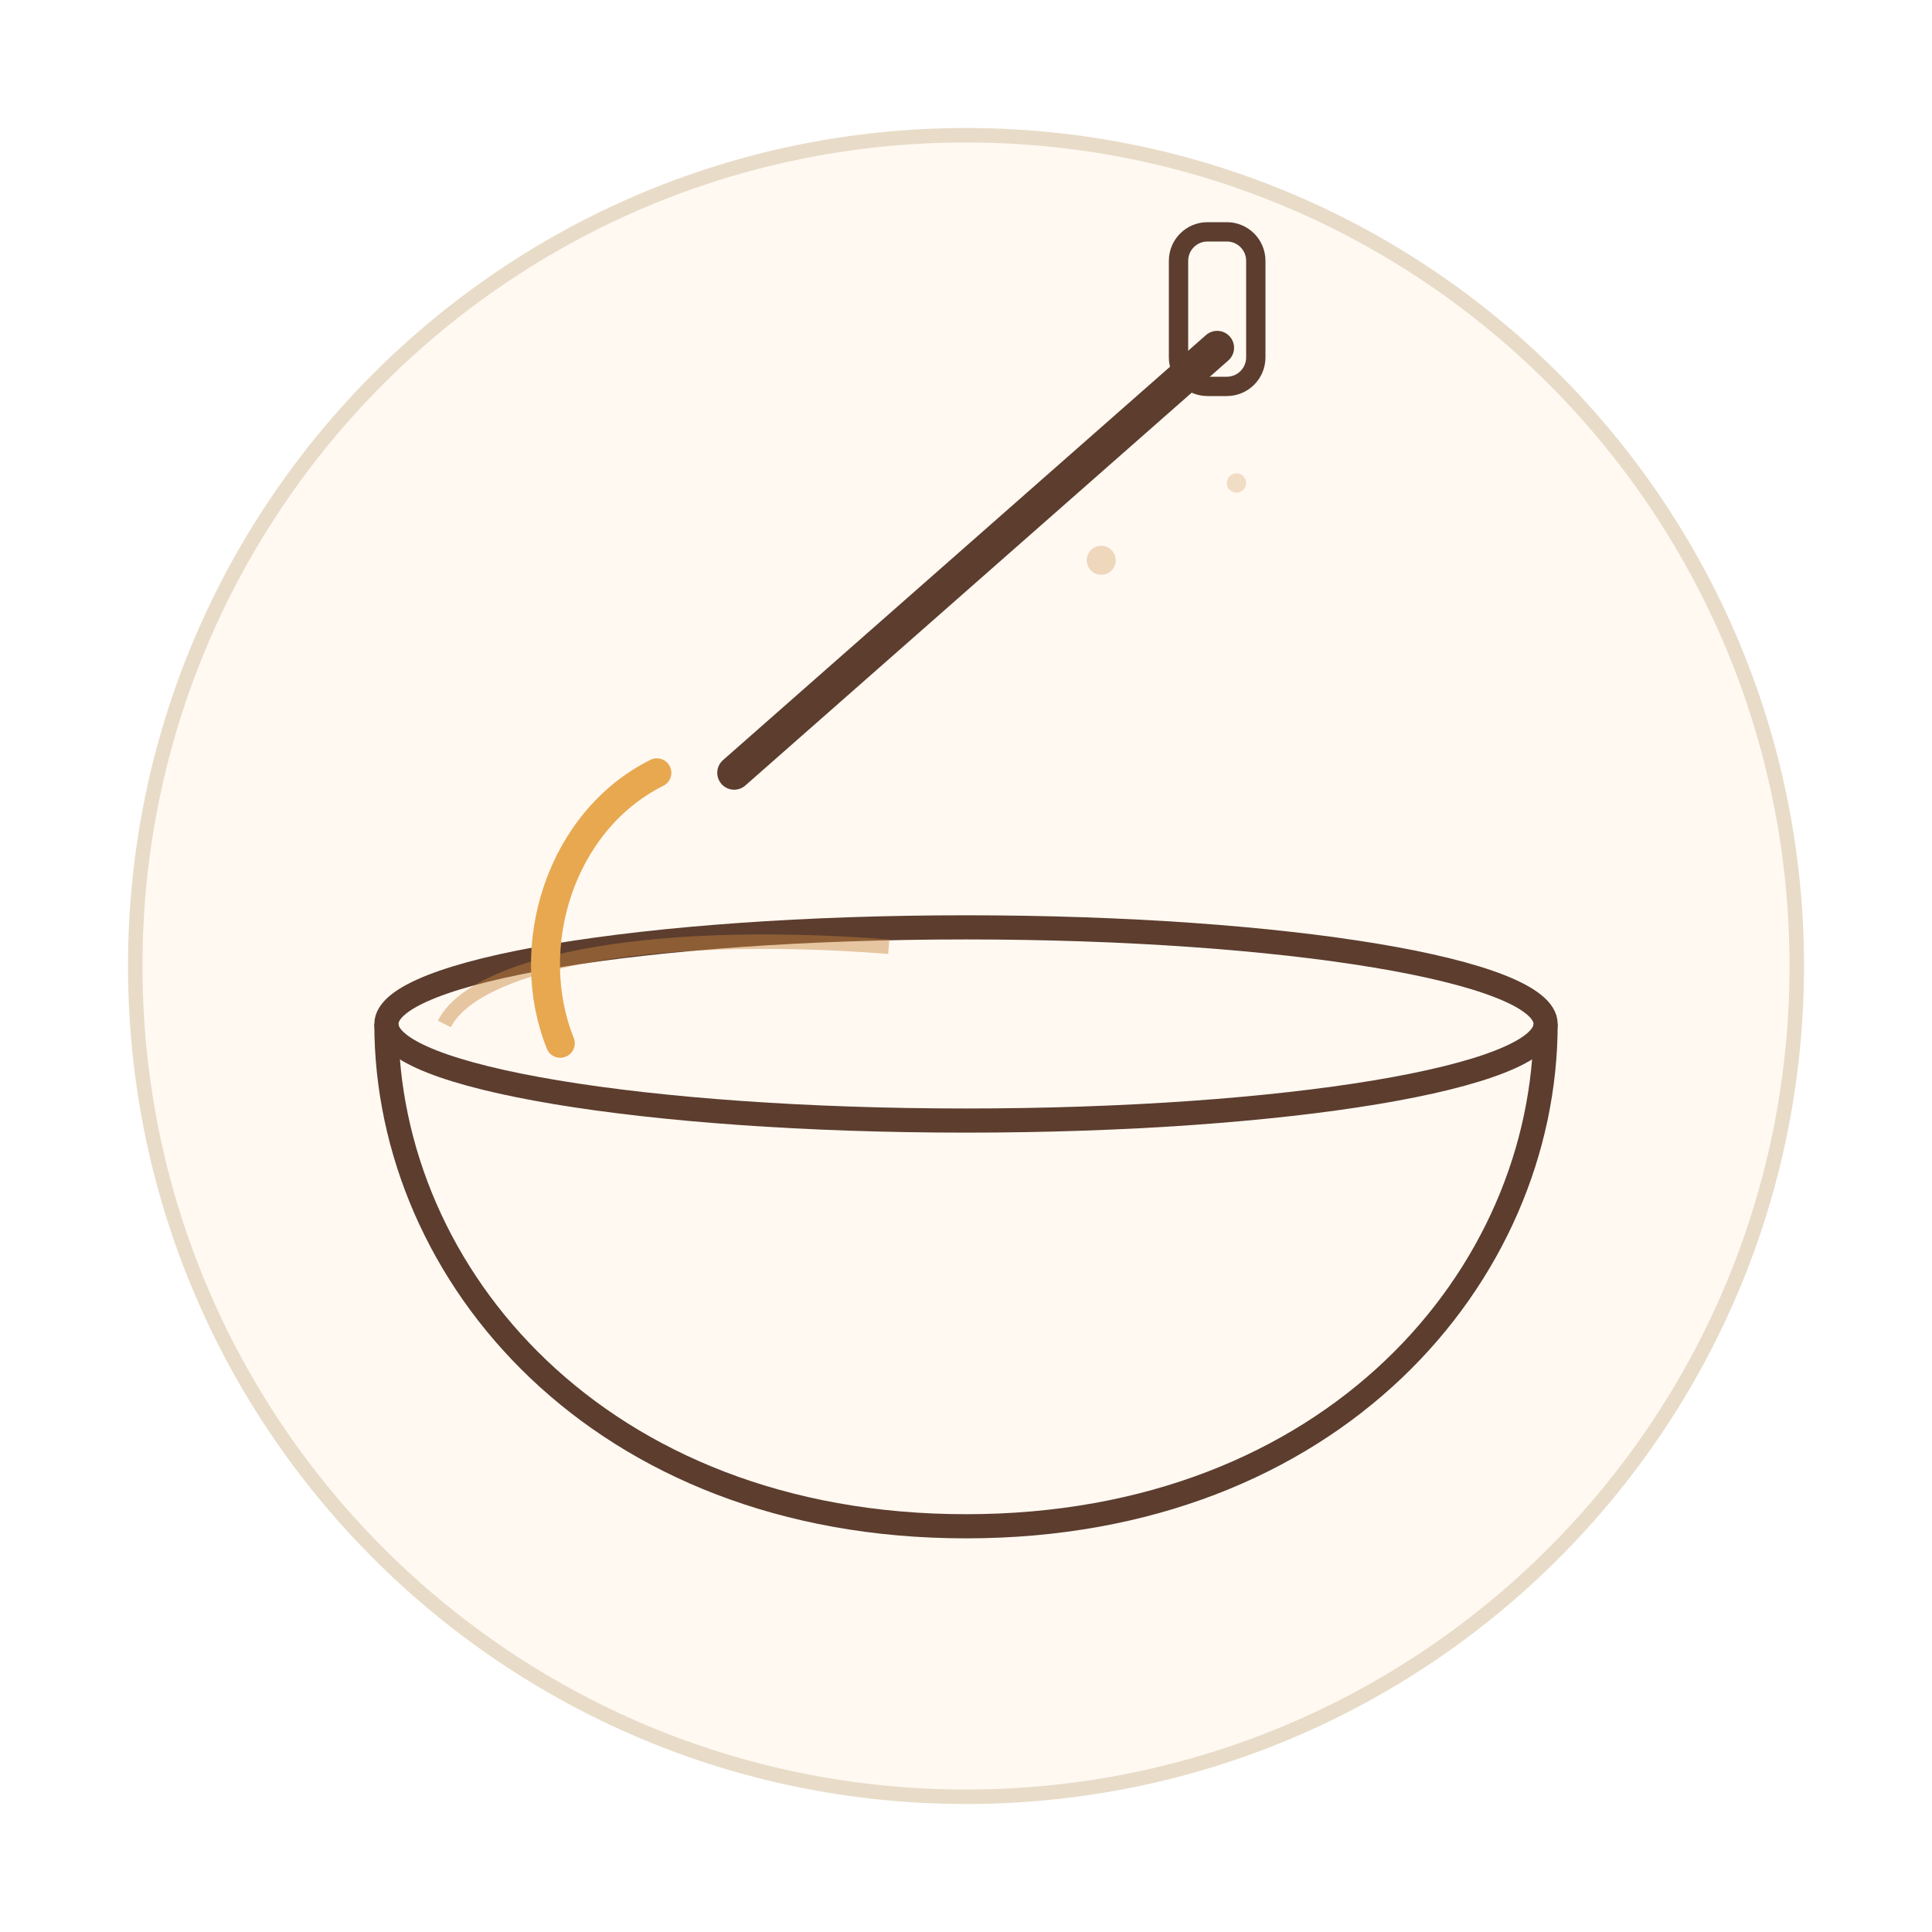
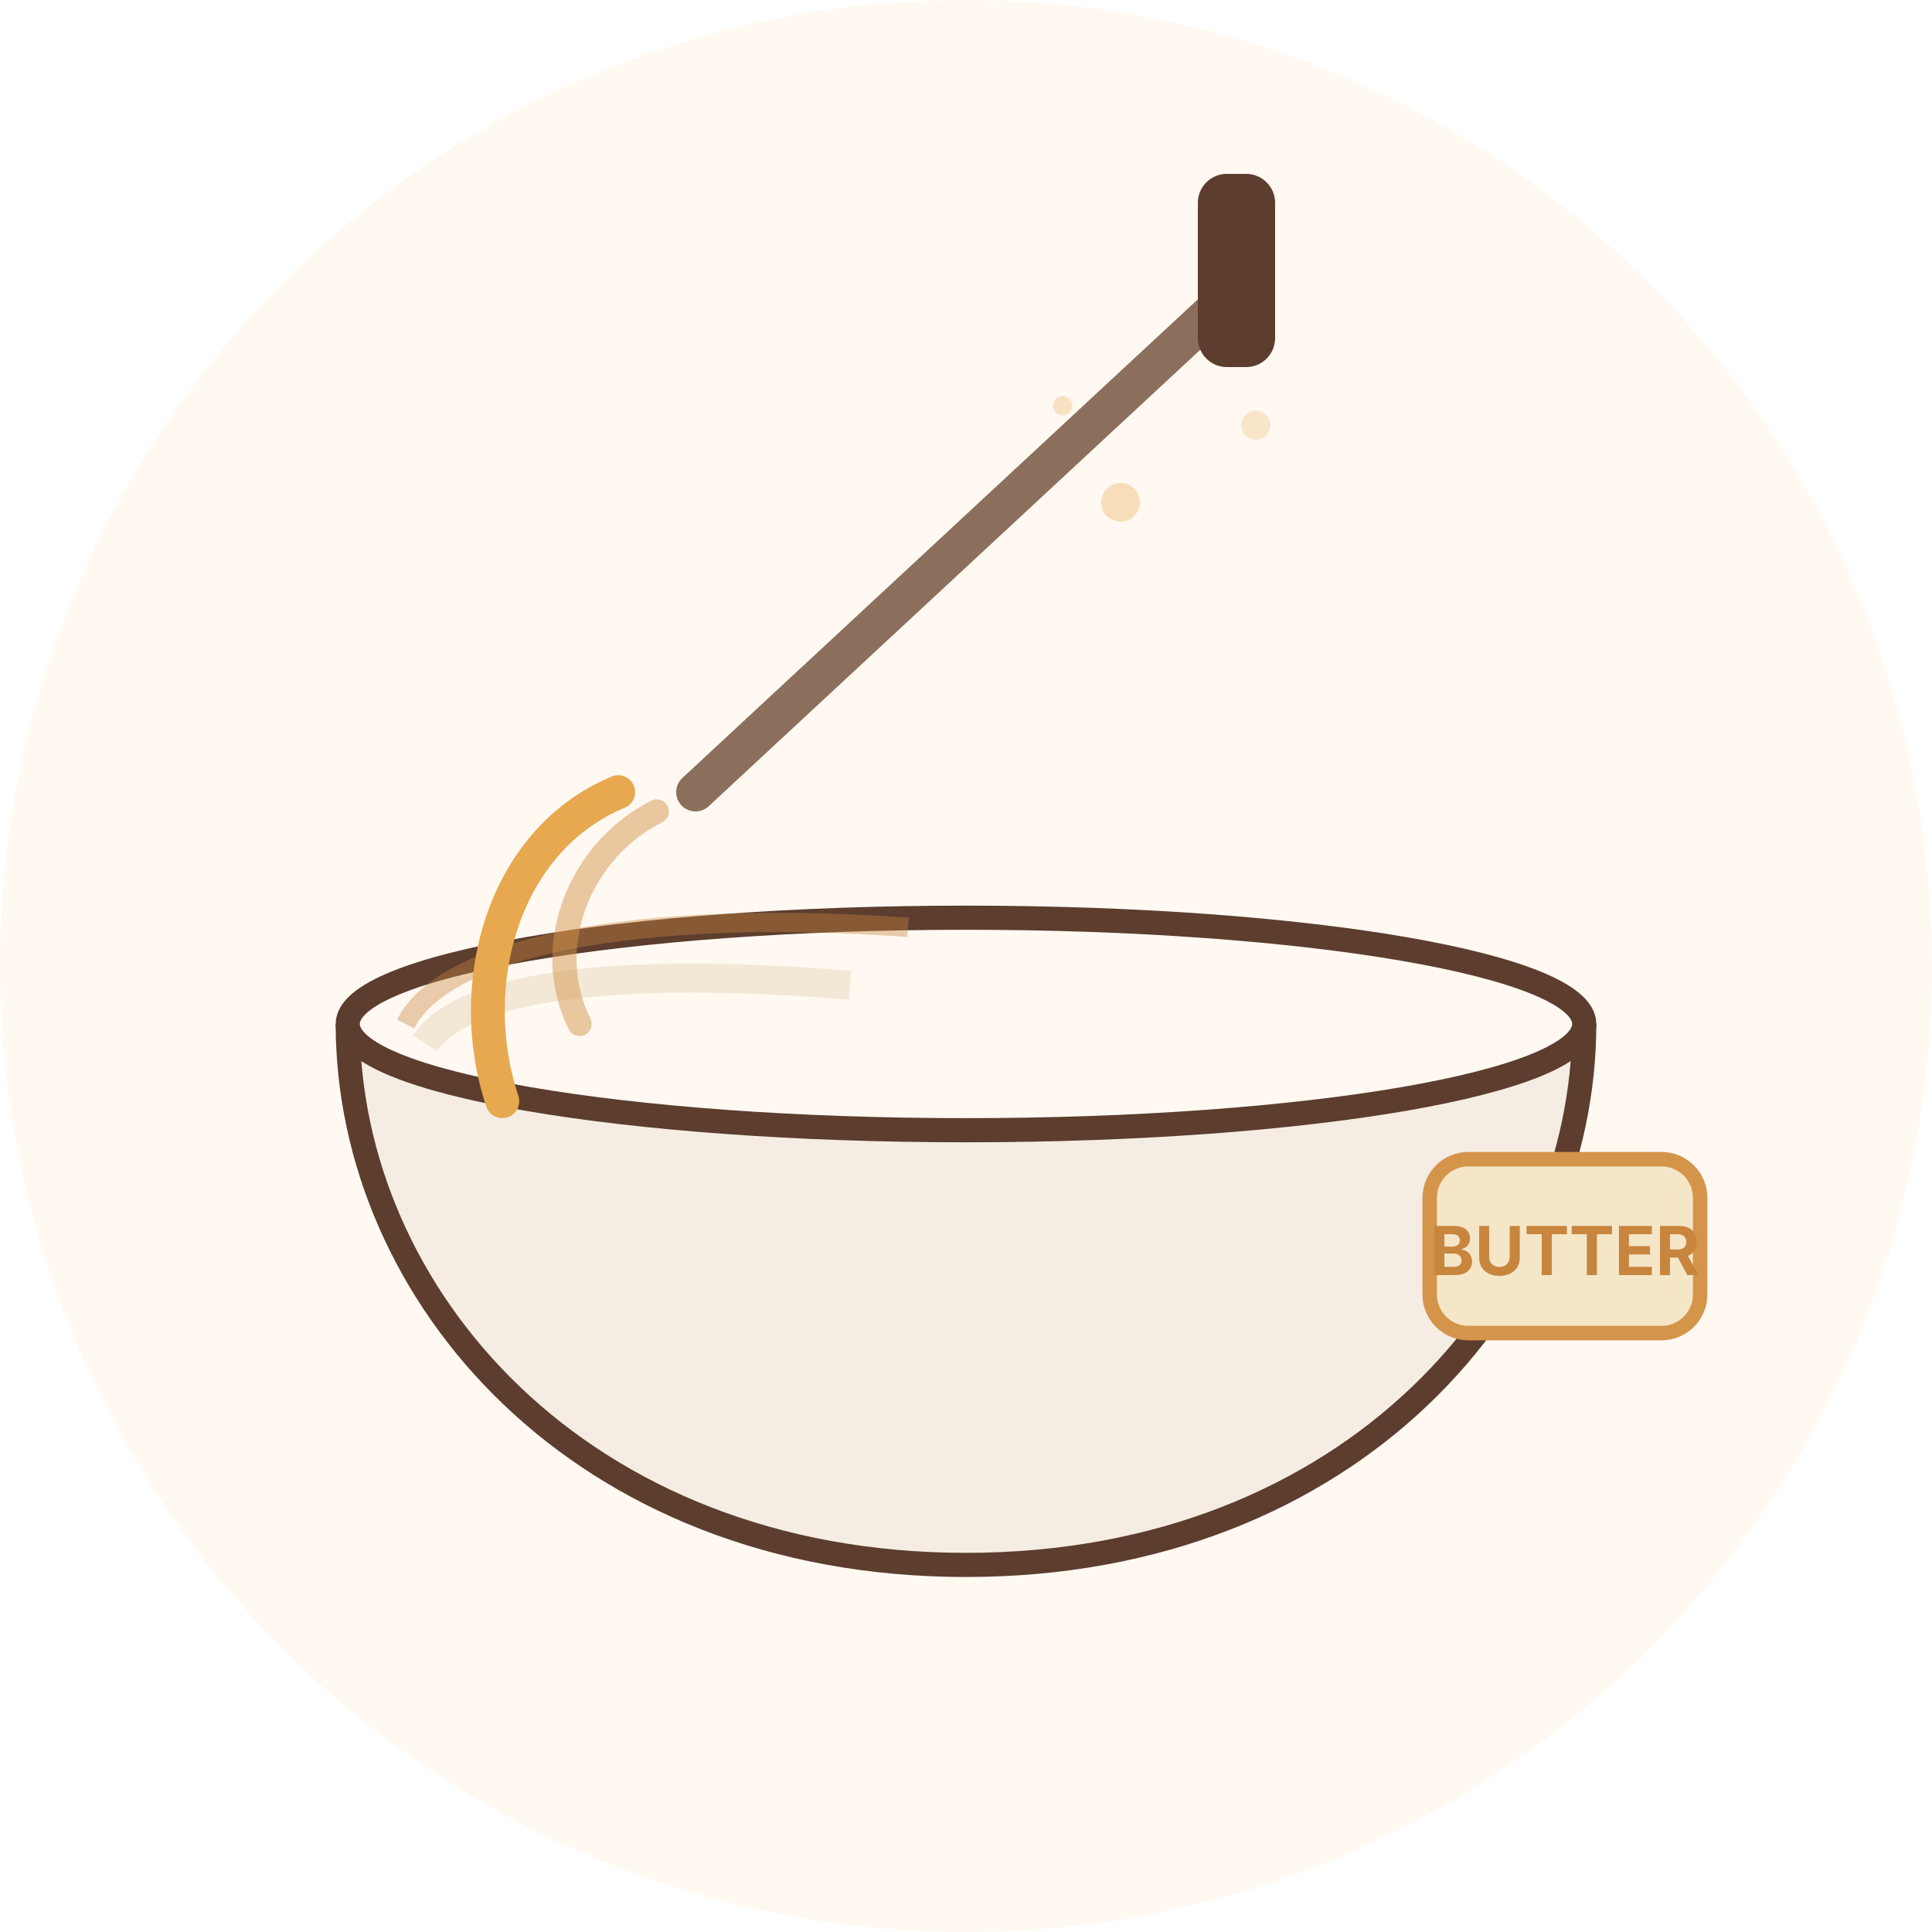
<svg xmlns="http://www.w3.org/2000/svg" width="200" height="200" viewBox="0 0 200 200">
-   <circle cx="100" cy="100" r="86" fill="#FFF9F2" stroke="#E8DCC8" stroke-width="1.5" />
-   <path d="M40 106c0 26 22 52 60 52s60-26 60-52" fill="none" stroke="#5C3D2E" stroke-width="2.5" />
-   <ellipse cx="100" cy="106" rx="60" ry="10" fill="none" stroke="#5C3D2E" stroke-width="2.5" />
-   <path d="M46 106c3-6 20-10 46-8" fill="none" stroke="#C8853E" stroke-width="1.5" opacity="0.45" />
-   <line x1="126" y1="36" x2="76" y2="80" stroke="#5C3D2E" stroke-width="3.5" stroke-linecap="round" />
-   <rect x="122" y="24" width="8" height="16" rx="3" fill="none" stroke="#5C3D2E" stroke-width="2" />
-   <path d="M68 80c-10 5-14 18-10 28" fill="none" stroke="#E8A850" stroke-width="3" stroke-linecap="round" />
-   <circle cx="114" cy="58" r="1.5" fill="#C8853E" opacity="0.3" />
-   <circle cx="128" cy="50" r="1" fill="#C8853E" opacity="0.25" />
+   <defs>
+     <radialGradient id="glow">
+       <stop offset="0%" stop-color="#E8A850" stop-opacity="0.9" />
+       <stop offset="50%" stop-color="#F5D5A0" stop-opacity="0.3" />
+       <stop offset="100%" stop-color="#FFF9F2" stop-opacity="0" />
+     </radialGradient>
+     <radialGradient id="cookie">
+       <stop offset="0%" stop-color="#E8B860" />
+       <stop offset="60%" stop-color="#C8843C" />
+       <stop offset="100%" stop-color="#A86828" />
+     </radialGradient>
+     <linearGradient id="wood">
+       <stop offset="0%" stop-color="#6B3A20" />
+       <stop offset="100%" stop-color="#4A2510" />
+     </linearGradient>
+     <linearGradient id="metal">
+       <stop offset="0%" stop-color="#D8D0C0" />
+       <stop offset="100%" stop-color="#B0A898" />
+     </linearGradient>
+     <radialGradient id="warm">
+       <stop offset="0%" stop-color="#FDF3E2" stop-opacity="0.6" />
+       <stop offset="100%" stop-color="#FFF9F2" stop-opacity="0" />
+     </radialGradient>
+   </defs>
+   <rect x="0" y="0" width="200" height="200" rx="100" fill="#FFF9F2" />
+   <path d="M36 106c0 28 24 56 64 56s64-28 64-56" fill="#F5EDE3" stroke="#5C3D2E" stroke-width="2.5" />
+   <ellipse cx="100" cy="106" rx="64" ry="11" fill="#FFF9F2" stroke="#5C3D2E" stroke-width="2.5" />
+   <path d="M42 106c4-8 24-12 52-10" fill="none" stroke="#C8853E" stroke-width="2" opacity="0.4" />
+   <path d="M44 108c4-6 20-8 44-6" fill="none" stroke="#E8D5B8" stroke-width="3" opacity="0.5" />
+   <line x1="128" y1="30" x2="72" y2="82" stroke="#8B6F5C" stroke-width="4" stroke-linecap="round" />
+   <rect x="124" y="18" width="8" height="20" rx="3" fill="#5C3D2E" />
+   <path d="M64 82c-12 5-16 20-12 32" fill="none" stroke="#E8A850" stroke-width="3.5" stroke-linecap="round" />
+   <path d="M68 84c-8 4-12 14-8 22" fill="none" stroke="#D4954B" stroke-width="2.5" stroke-linecap="round" opacity="0.5" />
+   <rect x="148" y="120" width="28" height="18" rx="4" fill="#F5E6C8" stroke="#D4954B" stroke-width="1.5" />
+   <text x="162" y="132" text-anchor="middle" font-size="7" font-weight="700" fill="#C8853E" font-family="Inter,sans-serif">BUTTER</text>
+   <circle cx="116" cy="52" r="2" fill="#E8A850" opacity="0.35" />
+   <circle cx="130" cy="44" r="1.5" fill="#E8A850" opacity="0.25" />
+   <circle cx="110" cy="42" r="1" fill="#E8A850" opacity="0.3" />
</svg>
